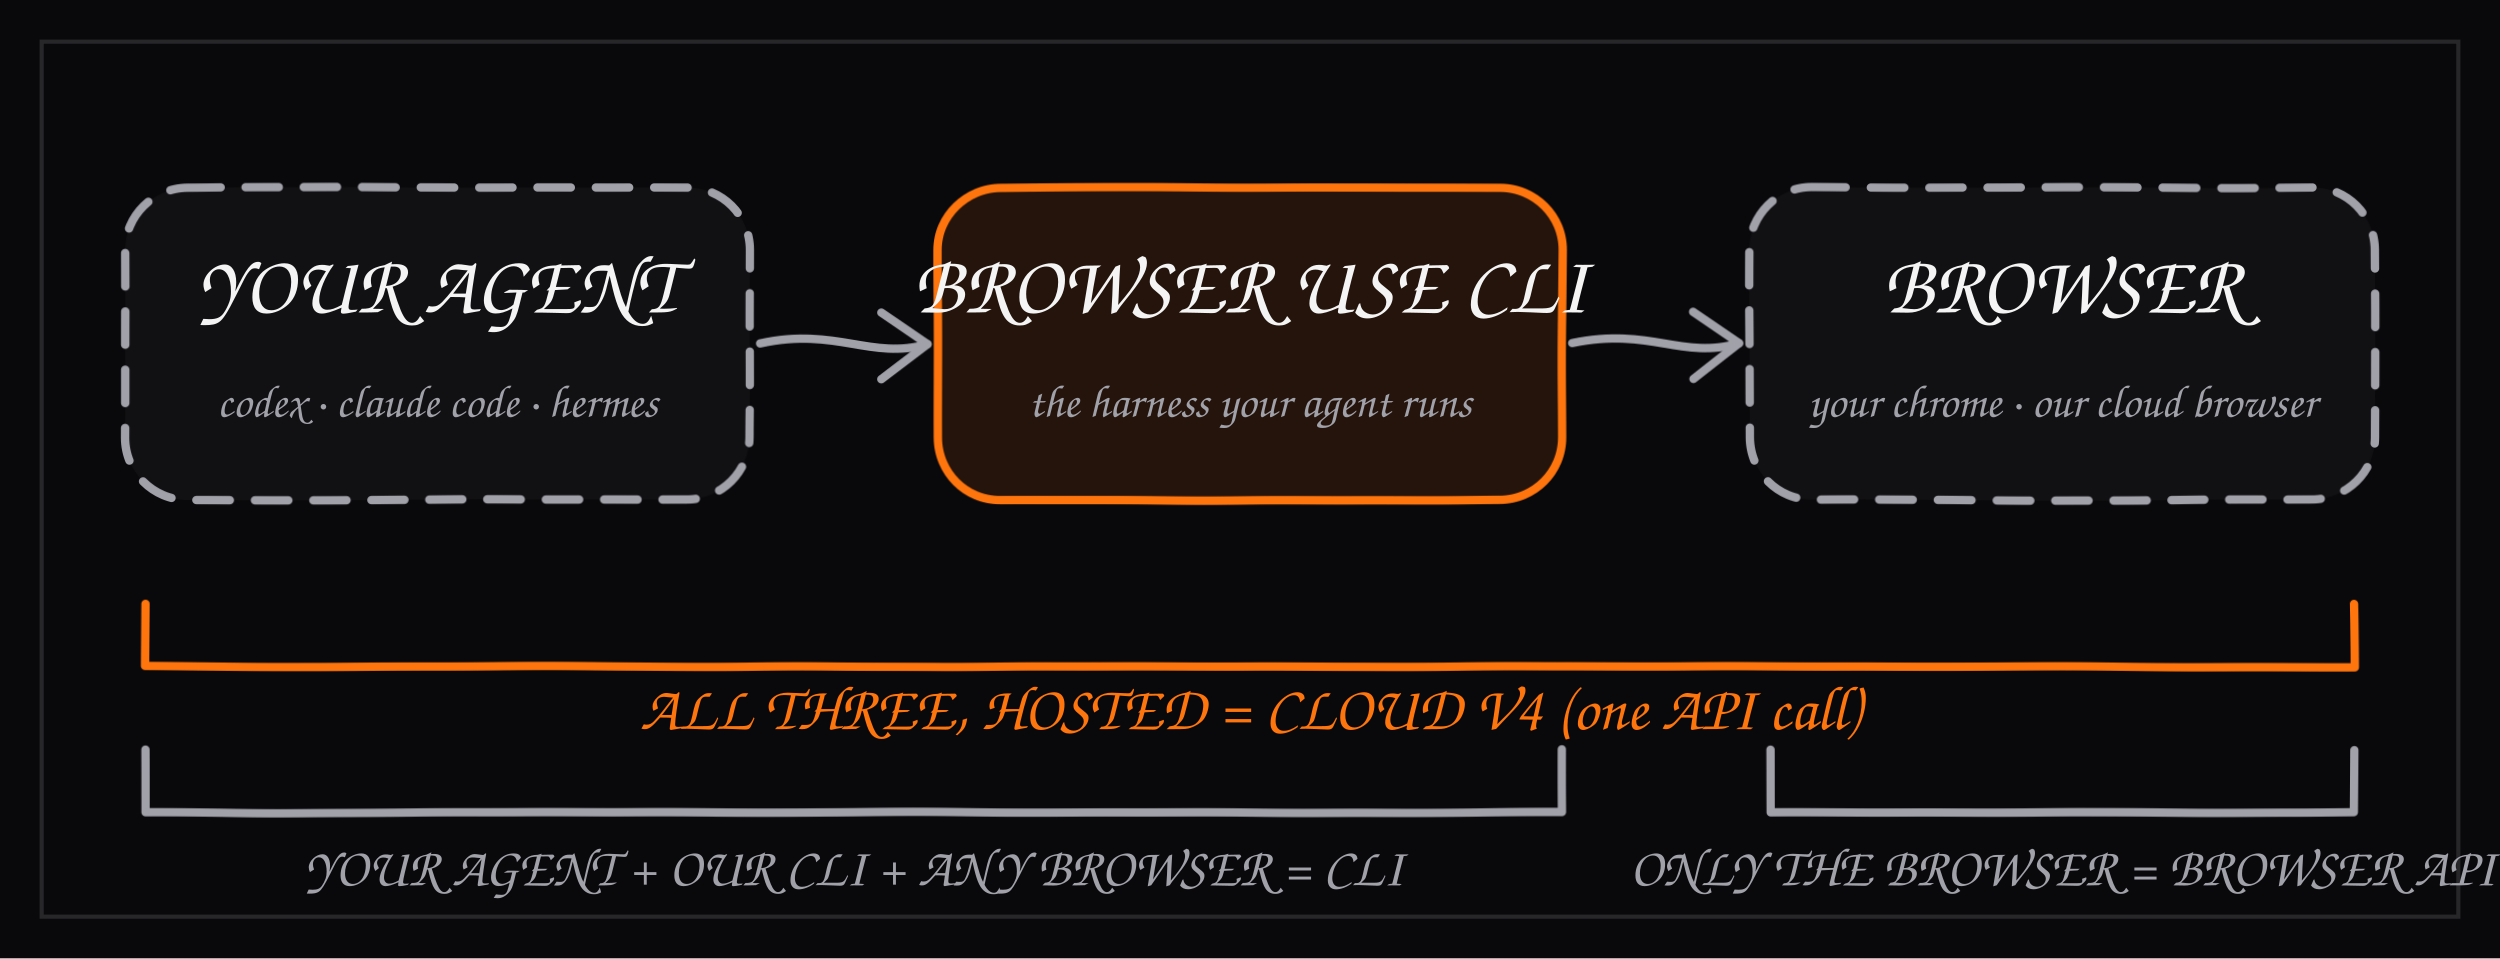
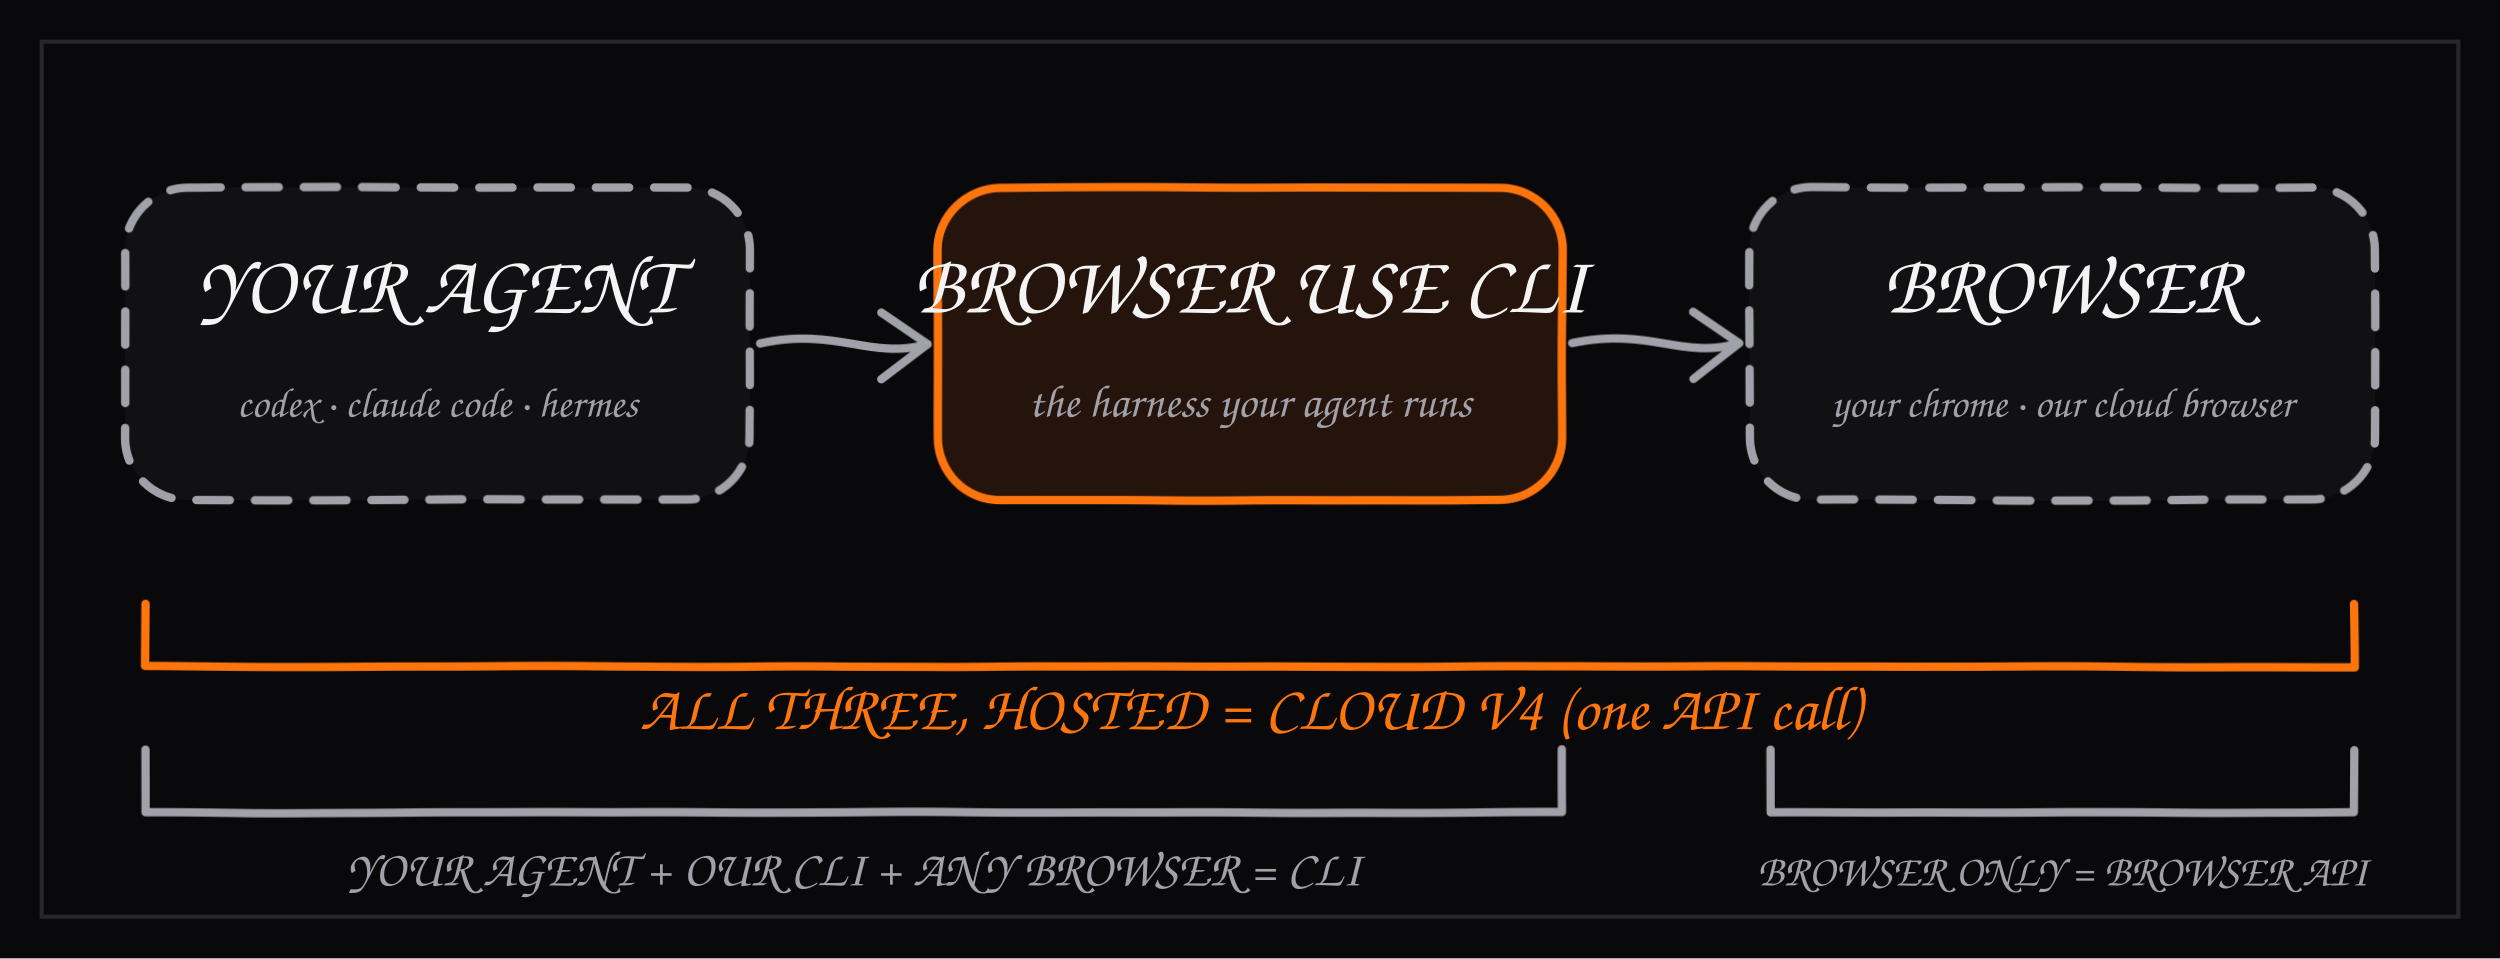
<svg xmlns="http://www.w3.org/2000/svg" width="1200" height="460" viewBox="0 0 1200 460" role="img" aria-labelledby="title desc">
  <defs>
    <filter id="rough">
      <feTurbulence type="fractalNoise" baseFrequency=".01" numOctaves="2" seed="7" result="noise" />
      <feDisplacementMap in="SourceGraphic" in2="noise" scale="1.4" />
    </filter>
  </defs>
  <rect width="1200" height="460" fill="#09090B" />
  <rect x="20" y="20" width="1160" height="420" fill="none" stroke="#27272A" stroke-width="2" />
  <g fill="none" stroke-linecap="round" stroke-linejoin="round" filter="url(#rough)">
    <rect x="60" y="90" width="300" height="150" rx="30" fill="#111113" stroke="#A1A1AA" stroke-width="4" stroke-dasharray="16 12" />
    <path d="M365 165 C402 157 418 173 445 165" stroke="#A1A1AA" stroke-width="4" />
    <path d="M423 150 L445 165 L423 182" stroke="#A1A1AA" stroke-width="4" />
    <rect x="450" y="90" width="300" height="150" rx="30" fill="#24140B" stroke="#FE750E" stroke-width="4" />
    <path d="M755 165 C792 157 808 173 835 165" stroke="#A1A1AA" stroke-width="4" />
    <path d="M813 150 L835 165 L813 182" stroke="#A1A1AA" stroke-width="4" />
    <rect x="840" y="90" width="300" height="150" rx="30" fill="#111113" stroke="#A1A1AA" stroke-width="4" stroke-dasharray="16 12" />
    <path d="M70 290 L70 320 L1130 320 L1130 290" stroke="#FE750E" stroke-width="4" />
    <path d="M70 360 L70 390 L750 390 L750 360" stroke="#A1A1AA" stroke-width="4" />
    <path d="M850 360 L850 390 L1130 390 L1130 360" stroke="#A1A1AA" stroke-width="4" />
  </g>
  <g font-family="Virgil, Comic Sans MS, cursive">
    <text x="210" y="150" font-size="40" fill="#F4F4F5" text-anchor="middle">YOUR AGENT</text>
-     <text x="210" y="200" font-size="22" fill="#A1A1AA" text-anchor="middle">codex · claude code · hermes</text>
+     <text x="210" y="200" font-size="20" fill="#A1A1AA" text-anchor="middle">codex · claude code · hermes</text>
    <text x="600" y="150" font-size="40" fill="#F4F4F5" text-anchor="middle">BROWSER USE CLI</text>
    <text x="600" y="200" font-size="22" fill="#A1A1AA" text-anchor="middle">the harness your agent runs</text>
    <text x="990" y="150" font-size="40" fill="#F4F4F5" text-anchor="middle">BROWSER</text>
-     <text x="990" y="200" font-size="22" fill="#A1A1AA" text-anchor="middle">your chrome · our cloud browser</text>
+     <text x="990" y="200" font-size="20" fill="#A1A1AA" text-anchor="middle">your chrome · our cloud browser</text>
    <text x="600" y="350" font-size="30" fill="#FE750E" text-anchor="middle">ALL THREE, HOSTED = CLOUD V4 (one API call)</text>
-     <text x="410" y="425" font-size="26" fill="#A1A1AA" text-anchor="middle">YOUR AGENT + OUR CLI + ANY BROWSER = CLI</text>
-     <text x="990" y="425" font-size="26" fill="#A1A1AA" text-anchor="middle">ONLY THE BROWSER = BROWSER API</text>
+     <text x="410" y="425" font-size="24" fill="#A1A1AA" text-anchor="middle">YOUR AGENT + OUR CLI + ANY BROWSER = CLI</text>
+     <text x="990" y="425" font-size="21" fill="#A1A1AA" text-anchor="middle">BROWSER ONLY = BROWSER API</text>
  </g>
</svg>
